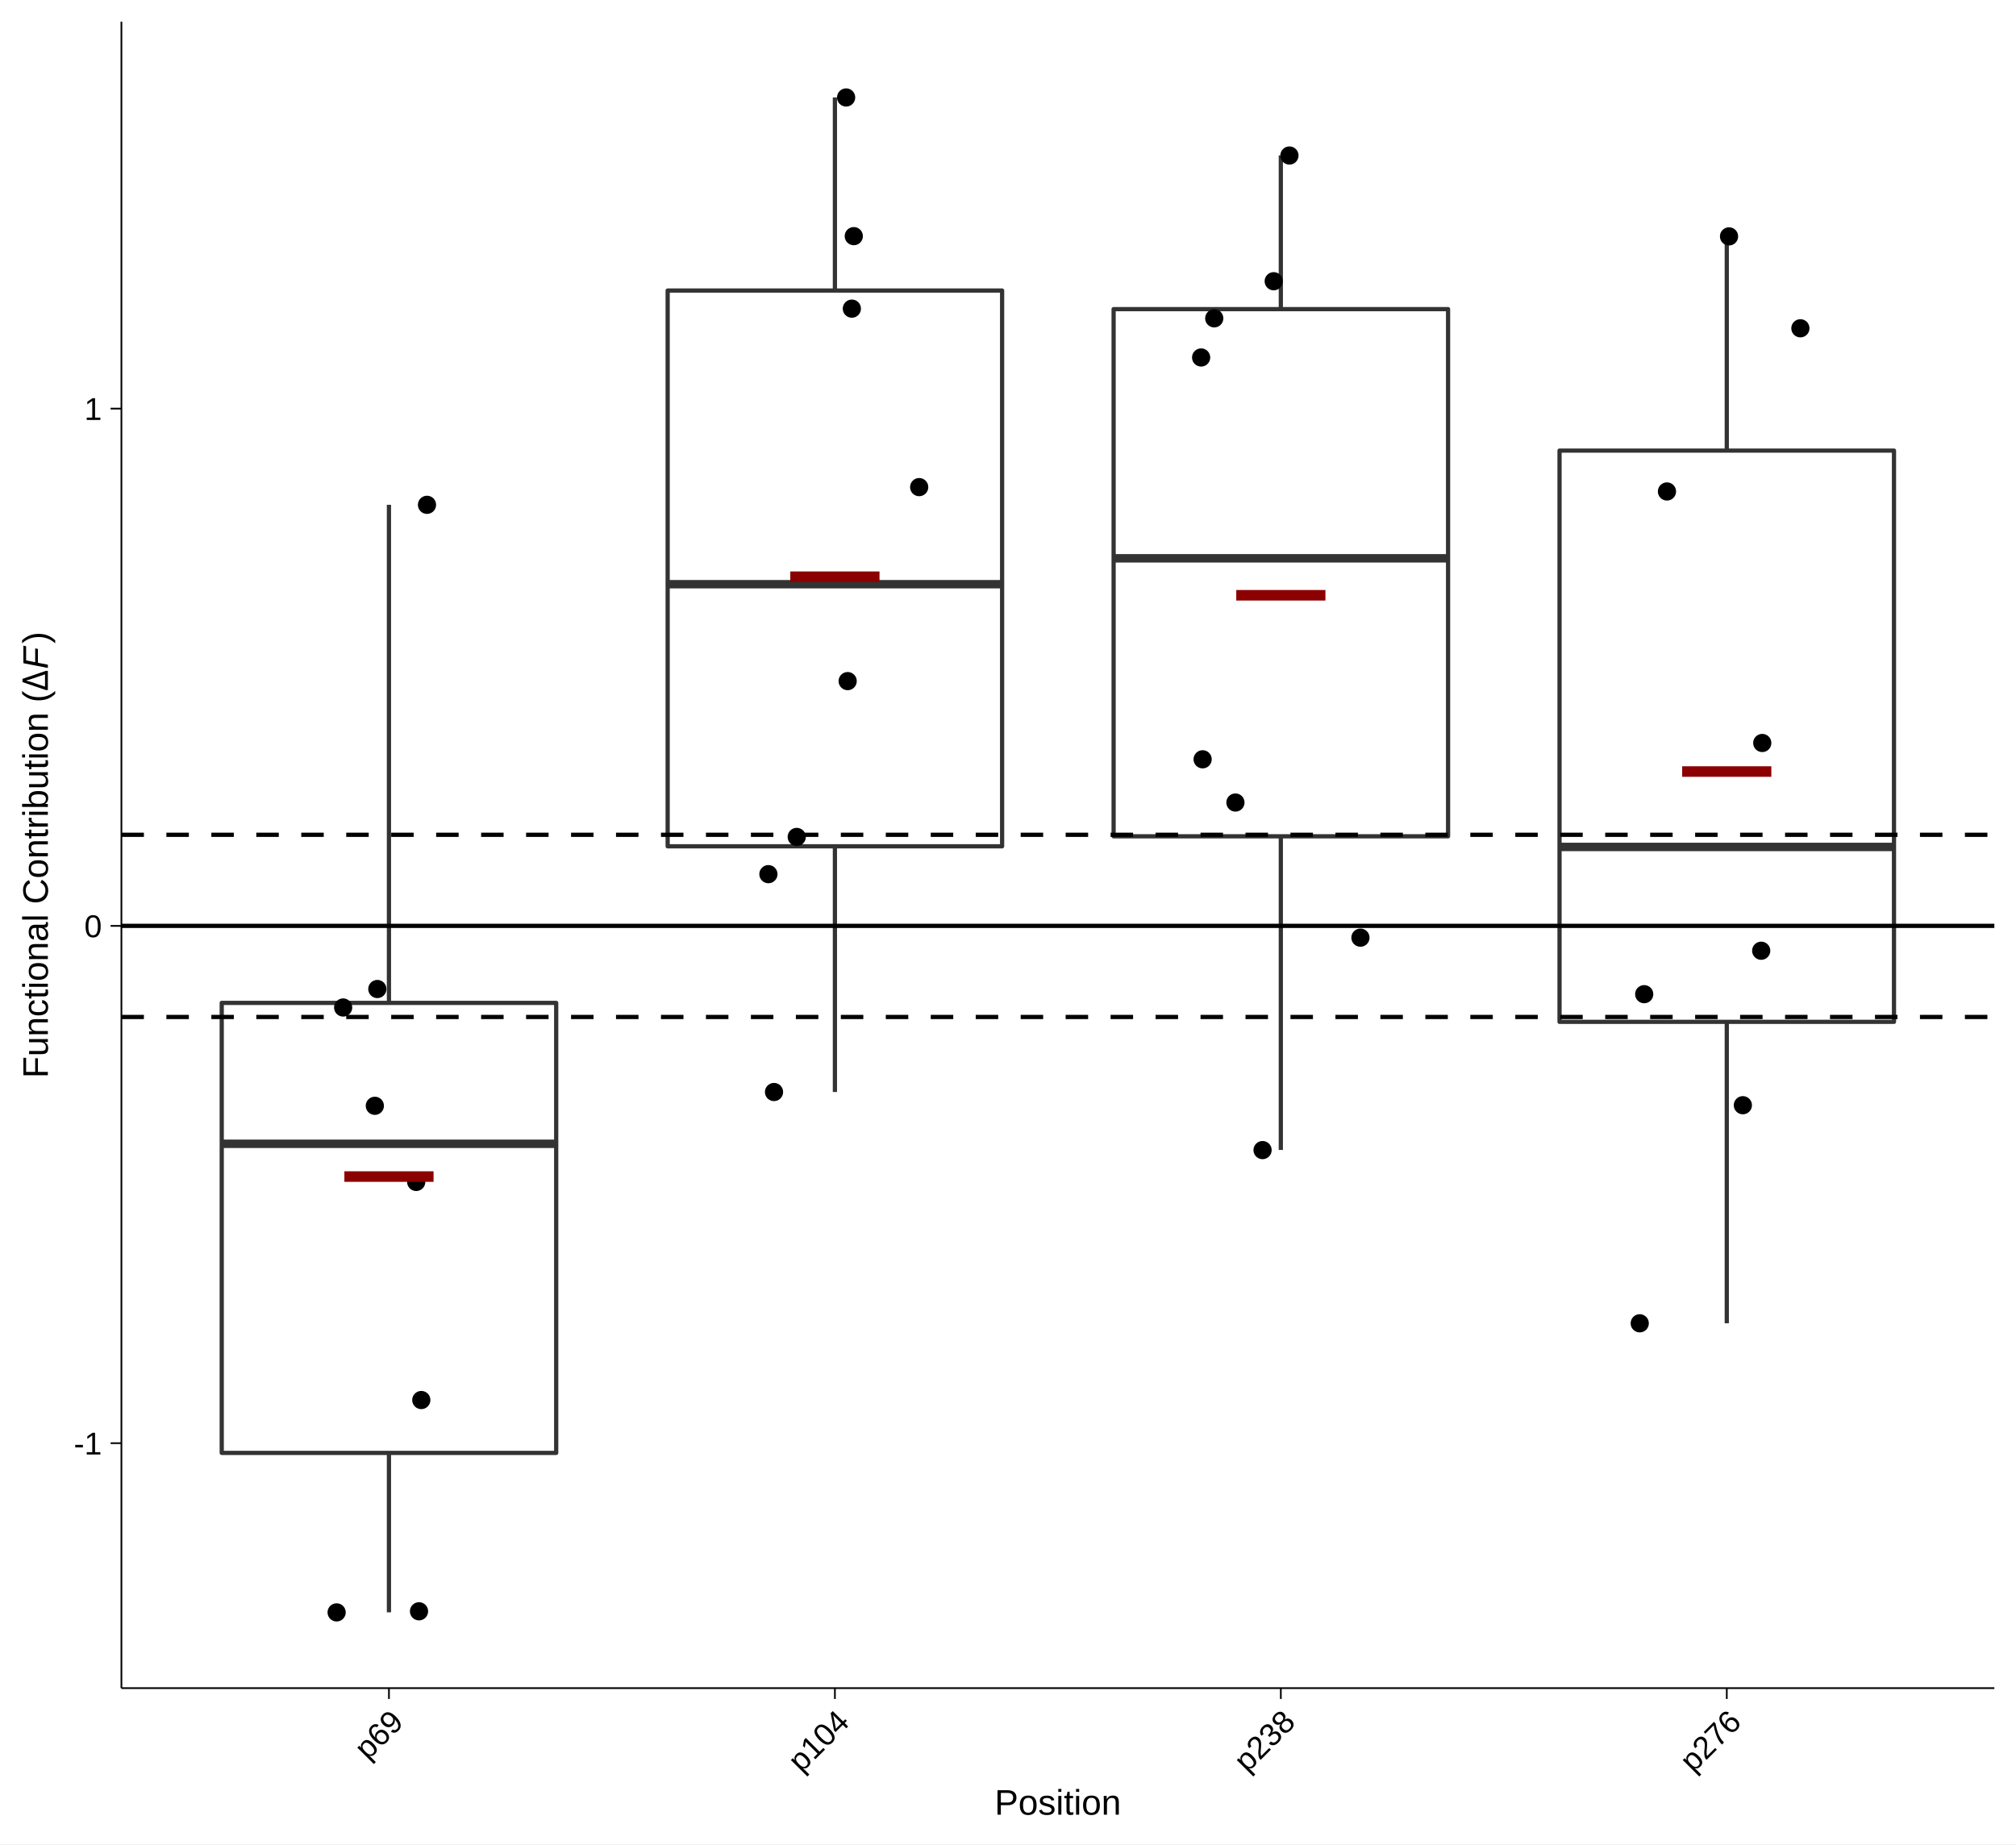
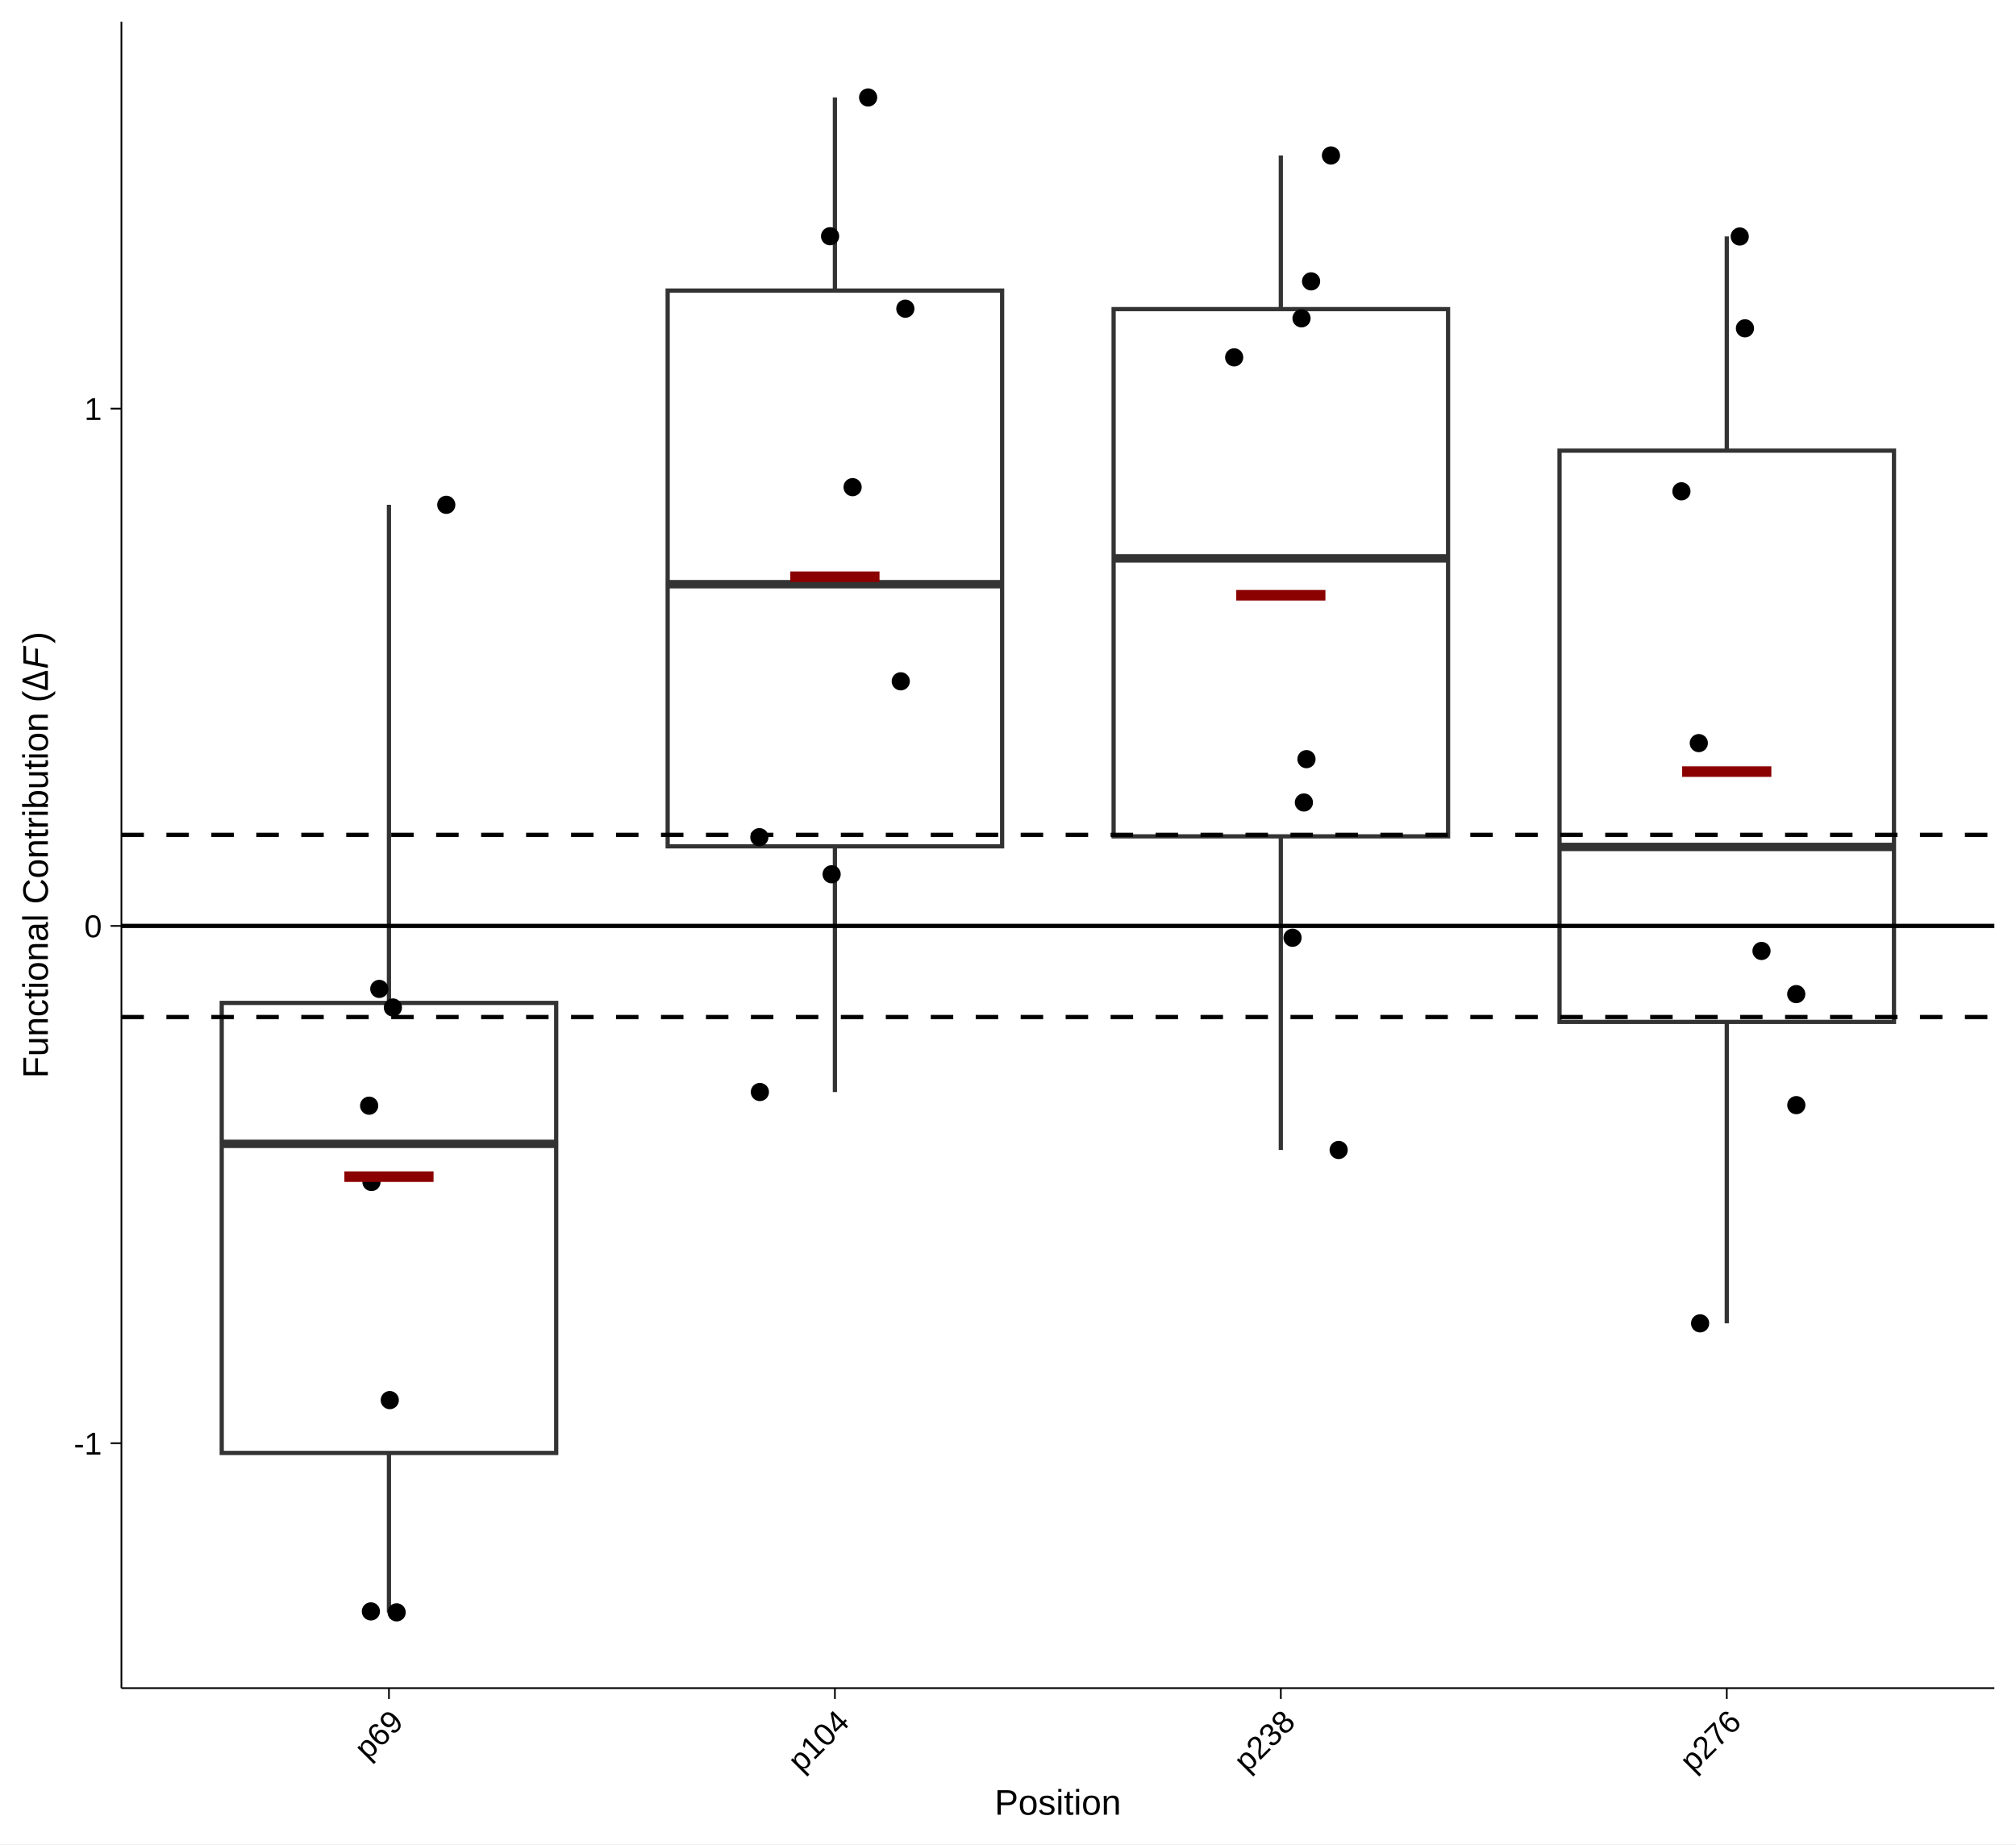
<svg xmlns="http://www.w3.org/2000/svg" class="svglite" width="510.24pt" height="466.77pt" viewBox="0 0 510.24 466.77">
  <defs>
    <style type="text/css">
    .svglite line, .svglite polyline, .svglite polygon, .svglite path, .svglite rect, .svglite circle {
      fill: none;
      stroke: #000000;
      stroke-linecap: round;
      stroke-linejoin: round;
      stroke-miterlimit: 10.00;
+     }
+     .svglite text {
+       white-space: pre;
    }
  </style>
  </defs>
  <rect width="100%" height="100%" style="stroke: none; fill: #FFFFFF;" />
  <defs>
    <clipPath id="cpMC4wMHw1MTAuMjR8MC4wMHw0NjYuNzc=">
      <rect x="0.00" y="0.00" width="510.24" height="466.77" />
    </clipPath>
  </defs>
  <g clip-path="url(#cpMC4wMHw1MTAuMjR8MC4wMHw0NjYuNzc=)">
    <rect x="0.00" y="0.00" width="510.24" height="466.77" style="stroke-width: 1.07; stroke: #FFFFFF; fill: #FFFFFF;" />
  </g>
  <defs>
    <clipPath id="cpMzAuNzN8NTA0Ljc2fDUuNDh8NDI3LjI3">
      <rect x="30.73" y="5.48" width="474.03" height="421.79" />
    </clipPath>
  </defs>
  <g clip-path="url(#cpMzAuNzN8NTA0Ljc2fDUuNDh8NDI3LjI3)">
    <rect x="30.73" y="5.48" width="474.03" height="421.79" style="stroke-width: 1.07; stroke: none; fill: #FFFFFF;" />
-     <line x1="98.44" y1="253.83" x2="98.44" y2="127.77" style="stroke-width: 1.07; stroke: #333333; stroke-linecap: butt;" />
-     <line x1="98.44" y1="367.73" x2="98.44" y2="408.08" style="stroke-width: 1.07; stroke: #333333; stroke-linecap: butt;" />
-     <polygon points="56.12,253.83 56.12,367.73 140.77,367.73 140.77,253.83 56.12,253.83 " style="stroke-width: 1.07; stroke: #333333; fill: #FFFFFF;" />
-     <line x1="56.12" y1="289.50" x2="140.77" y2="289.50" style="stroke-width: 2.13; stroke: #333333; stroke-linecap: butt;" />
+     <line x1="98.44" y1="253.84" x2="98.44" y2="127.77" style="stroke-width: 1.07; stroke: #333333; stroke-linecap: butt;" />
+     <line x1="98.44" y1="367.74" x2="98.44" y2="408.10" style="stroke-width: 1.07; stroke: #333333; stroke-linecap: butt;" />
+     <polygon points="56.12,253.84 56.12,367.74 140.77,367.74 140.77,253.84 56.12,253.84 " style="stroke-width: 1.07; stroke: #333333; stroke-linecap: butt; stroke-linejoin: miter; fill: #FFFFFF;" />
+     <line x1="56.12" y1="289.51" x2="140.77" y2="289.51" style="stroke-width: 2.13; stroke: #333333; stroke-linecap: butt; stroke-linejoin: miter;" />
    <line x1="211.31" y1="73.54" x2="211.31" y2="24.65" style="stroke-width: 1.07; stroke: #333333; stroke-linecap: butt;" />
-     <line x1="211.31" y1="214.20" x2="211.31" y2="276.38" style="stroke-width: 1.07; stroke: #333333; stroke-linecap: butt;" />
-     <polygon points="168.98,73.54 168.98,214.20 253.63,214.20 253.63,73.54 168.98,73.54 " style="stroke-width: 1.07; stroke: #333333; fill: #FFFFFF;" />
-     <line x1="168.98" y1="147.86" x2="253.63" y2="147.86" style="stroke-width: 2.13; stroke: #333333; stroke-linecap: butt;" />
+     <line x1="211.31" y1="214.21" x2="211.31" y2="276.40" style="stroke-width: 1.07; stroke: #333333; stroke-linecap: butt;" />
+     <polygon points="168.98,73.54 168.98,214.21 253.63,214.21 253.63,73.54 168.98,73.54 " style="stroke-width: 1.07; stroke: #333333; stroke-linecap: butt; stroke-linejoin: miter; fill: #FFFFFF;" />
+     <line x1="168.98" y1="147.86" x2="253.63" y2="147.86" style="stroke-width: 2.13; stroke: #333333; stroke-linecap: butt; stroke-linejoin: miter;" />
    <line x1="324.17" y1="78.24" x2="324.17" y2="39.33" style="stroke-width: 1.07; stroke: #333333; stroke-linecap: butt;" />
-     <line x1="324.17" y1="211.67" x2="324.17" y2="291.06" style="stroke-width: 1.07; stroke: #333333; stroke-linecap: butt;" />
-     <polygon points="281.85,78.24 281.85,211.67 366.50,211.67 366.50,78.24 281.85,78.24 " style="stroke-width: 1.07; stroke: #333333; fill: #FFFFFF;" />
-     <line x1="281.85" y1="141.31" x2="366.50" y2="141.31" style="stroke-width: 2.13; stroke: #333333; stroke-linecap: butt;" />
-     <line x1="437.04" y1="114.05" x2="437.04" y2="59.84" style="stroke-width: 1.07; stroke: #333333; stroke-linecap: butt;" />
-     <line x1="437.04" y1="258.63" x2="437.04" y2="334.92" style="stroke-width: 1.07; stroke: #333333; stroke-linecap: butt;" />
-     <polygon points="394.71,114.05 394.71,258.63 479.36,258.63 479.36,114.05 394.71,114.05 " style="stroke-width: 1.07; stroke: #333333; fill: #FFFFFF;" />
-     <line x1="394.71" y1="214.36" x2="479.36" y2="214.36" style="stroke-width: 2.13; stroke: #333333; stroke-linecap: butt;" />
-     <circle cx="106.05" cy="407.82" r="1.95" style="stroke-width: 0.71; fill: #000000;" />
-     <circle cx="95.50" cy="250.32" r="1.95" style="stroke-width: 0.71; fill: #000000;" />
-     <circle cx="86.85" cy="255.00" r="1.95" style="stroke-width: 0.71; fill: #000000;" />
-     <circle cx="108.07" cy="127.77" r="1.95" style="stroke-width: 0.71; fill: #000000;" />
-     <circle cx="106.63" cy="354.35" r="1.95" style="stroke-width: 0.71; fill: #000000;" />
-     <circle cx="105.34" cy="299.15" r="1.95" style="stroke-width: 0.71; fill: #000000;" />
-     <circle cx="85.20" cy="408.10" r="1.95" style="stroke-width: 0.71; fill: #000000;" />
-     <circle cx="94.87" cy="279.88" r="1.95" style="stroke-width: 0.71; fill: #000000;" />
-     <circle cx="215.60" cy="78.12" r="1.95" style="stroke-width: 0.71; fill: #000000;" />
-     <circle cx="214.54" cy="172.39" r="1.95" style="stroke-width: 0.71; fill: #000000;" />
-     <circle cx="232.64" cy="123.29" r="1.95" style="stroke-width: 0.71; fill: #000000;" />
-     <circle cx="216.09" cy="59.77" r="1.95" style="stroke-width: 0.71; fill: #000000;" />
-     <circle cx="214.15" cy="24.67" r="1.95" style="stroke-width: 0.71; fill: #000000;" />
-     <circle cx="194.48" cy="221.25" r="1.95" style="stroke-width: 0.71; fill: #000000;" />
-     <circle cx="195.90" cy="276.39" r="1.95" style="stroke-width: 0.71; fill: #000000;" />
-     <circle cx="201.65" cy="211.83" r="1.95" style="stroke-width: 0.71; fill: #000000;" />
-     <circle cx="304.38" cy="192.18" r="1.95" style="stroke-width: 0.71; fill: #000000;" />
-     <circle cx="312.68" cy="203.12" r="1.95" style="stroke-width: 0.71; fill: #000000;" />
-     <circle cx="344.32" cy="237.32" r="1.95" style="stroke-width: 0.71; fill: #000000;" />
-     <circle cx="304.00" cy="90.48" r="1.95" style="stroke-width: 0.71; fill: #000000;" />
-     <circle cx="326.35" cy="39.36" r="1.95" style="stroke-width: 0.71; fill: #000000;" />
-     <circle cx="307.32" cy="80.57" r="1.95" style="stroke-width: 0.71; fill: #000000;" />
-     <circle cx="319.55" cy="291.09" r="1.95" style="stroke-width: 0.71; fill: #000000;" />
-     <circle cx="322.37" cy="71.18" r="1.95" style="stroke-width: 0.71; fill: #000000;" />
-     <circle cx="445.75" cy="240.63" r="1.95" style="stroke-width: 0.71; fill: #000000;" />
-     <circle cx="416.14" cy="251.63" r="1.95" style="stroke-width: 0.71; fill: #000000;" />
-     <circle cx="415.01" cy="334.93" r="1.95" style="stroke-width: 0.71; fill: #000000;" />
-     <circle cx="446.02" cy="188.05" r="1.95" style="stroke-width: 0.71; fill: #000000;" />
-     <circle cx="455.67" cy="83.09" r="1.95" style="stroke-width: 0.71; fill: #000000;" />
-     <circle cx="421.90" cy="124.39" r="1.95" style="stroke-width: 0.71; fill: #000000;" />
-     <circle cx="441.11" cy="279.73" r="1.95" style="stroke-width: 0.71; fill: #000000;" />
-     <circle cx="437.61" cy="59.83" r="1.95" style="stroke-width: 0.71; fill: #000000;" />
-     <line x1="30.73" y1="234.34" x2="504.76" y2="234.34" style="stroke-width: 1.07; stroke-linecap: butt;" />
-     <line x1="30.73" y1="211.29" x2="504.76" y2="211.29" style="stroke-width: 1.07; stroke-dasharray: 5.69,5.69; stroke-linecap: butt;" />
-     <line x1="30.73" y1="257.40" x2="504.76" y2="257.40" style="stroke-width: 1.07; stroke-dasharray: 5.69,5.69; stroke-linecap: butt;" />
-     <line x1="87.16" y1="297.79" x2="109.73" y2="297.79" style="stroke-width: 2.67; stroke: #8B0000; stroke-linecap: butt;" />
-     <line x1="200.02" y1="145.97" x2="222.60" y2="145.97" style="stroke-width: 2.67; stroke: #8B0000; stroke-linecap: butt;" />
-     <line x1="312.89" y1="150.66" x2="335.46" y2="150.66" style="stroke-width: 2.67; stroke: #8B0000; stroke-linecap: butt;" />
-     <line x1="425.75" y1="195.28" x2="448.32" y2="195.28" style="stroke-width: 2.67; stroke: #8B0000; stroke-linecap: butt;" />
+     <line x1="324.17" y1="211.68" x2="324.17" y2="291.07" style="stroke-width: 1.07; stroke: #333333; stroke-linecap: butt;" />
+     <polygon points="281.85,78.24 281.85,211.68 366.50,211.68 366.50,78.24 281.85,78.24 " style="stroke-width: 1.07; stroke: #333333; stroke-linecap: butt; stroke-linejoin: miter; fill: #FFFFFF;" />
+     <line x1="281.85" y1="141.32" x2="366.50" y2="141.32" style="stroke-width: 2.13; stroke: #333333; stroke-linecap: butt; stroke-linejoin: miter;" />
+     <line x1="437.04" y1="114.06" x2="437.04" y2="59.84" style="stroke-width: 1.07; stroke: #333333; stroke-linecap: butt;" />
+     <line x1="437.04" y1="258.65" x2="437.04" y2="334.94" style="stroke-width: 1.07; stroke: #333333; stroke-linecap: butt;" />
+     <polygon points="394.71,114.06 394.71,258.65 479.36,258.65 479.36,114.06 394.71,114.06 " style="stroke-width: 1.07; stroke: #333333; stroke-linecap: butt; stroke-linejoin: miter; fill: #FFFFFF;" />
+     <line x1="394.71" y1="214.36" x2="479.36" y2="214.36" style="stroke-width: 2.13; stroke: #333333; stroke-linecap: butt; stroke-linejoin: miter;" />
+     <circle cx="93.87" cy="407.85" r="1.95" style="stroke-width: 0.71; fill: #000000;" />
+     <circle cx="96.00" cy="250.29" r="1.95" style="stroke-width: 0.71; fill: #000000;" />
+     <circle cx="99.44" cy="255.00" r="1.95" style="stroke-width: 0.71; fill: #000000;" />
+     <circle cx="112.95" cy="127.77" r="1.95" style="stroke-width: 0.71; fill: #000000;" />
+     <circle cx="98.65" cy="354.37" r="1.95" style="stroke-width: 0.71; fill: #000000;" />
+     <circle cx="94.02" cy="299.17" r="1.95" style="stroke-width: 0.71; fill: #000000;" />
+     <circle cx="100.39" cy="408.09" r="1.95" style="stroke-width: 0.71; fill: #000000;" />
+     <circle cx="93.43" cy="279.85" r="1.95" style="stroke-width: 0.71; fill: #000000;" />
+     <circle cx="229.14" cy="78.13" r="1.95" style="stroke-width: 0.71; fill: #000000;" />
+     <circle cx="227.98" cy="172.44" r="1.95" style="stroke-width: 0.71; fill: #000000;" />
+     <circle cx="215.79" cy="123.30" r="1.95" style="stroke-width: 0.71; fill: #000000;" />
+     <circle cx="210.09" cy="59.79" r="1.95" style="stroke-width: 0.71; fill: #000000;" />
+     <circle cx="219.72" cy="24.67" r="1.95" style="stroke-width: 0.71; fill: #000000;" />
+     <circle cx="210.48" cy="221.28" r="1.95" style="stroke-width: 0.71; fill: #000000;" />
+     <circle cx="192.32" cy="276.39" r="1.95" style="stroke-width: 0.71; fill: #000000;" />
+     <circle cx="192.19" cy="211.89" r="1.95" style="stroke-width: 0.71; fill: #000000;" />
+     <circle cx="330.66" cy="192.14" r="1.95" style="stroke-width: 0.71; fill: #000000;" />
+     <circle cx="330.01" cy="203.11" r="1.95" style="stroke-width: 0.71; fill: #000000;" />
+     <circle cx="327.14" cy="237.35" r="1.95" style="stroke-width: 0.71; fill: #000000;" />
+     <circle cx="312.36" cy="90.45" r="1.95" style="stroke-width: 0.71; fill: #000000;" />
+     <circle cx="336.86" cy="39.35" r="1.95" style="stroke-width: 0.71; fill: #000000;" />
+     <circle cx="329.41" cy="80.57" r="1.95" style="stroke-width: 0.71; fill: #000000;" />
+     <circle cx="338.81" cy="291.06" r="1.95" style="stroke-width: 0.71; fill: #000000;" />
+     <circle cx="331.83" cy="71.21" r="1.95" style="stroke-width: 0.71; fill: #000000;" />
+     <circle cx="445.83" cy="240.69" r="1.95" style="stroke-width: 0.71; fill: #000000;" />
+     <circle cx="454.62" cy="251.61" r="1.95" style="stroke-width: 0.71; fill: #000000;" />
+     <circle cx="430.29" cy="334.94" r="1.95" style="stroke-width: 0.71; fill: #000000;" />
+     <circle cx="429.96" cy="188.08" r="1.95" style="stroke-width: 0.71; fill: #000000;" />
+     <circle cx="441.64" cy="83.10" r="1.95" style="stroke-width: 0.71; fill: #000000;" />
+     <circle cx="425.56" cy="124.35" r="1.95" style="stroke-width: 0.71; fill: #000000;" />
+     <circle cx="454.64" cy="279.71" r="1.95" style="stroke-width: 0.71; fill: #000000;" />
+     <circle cx="440.32" cy="59.86" r="1.95" style="stroke-width: 0.71; fill: #000000;" />
+     <line x1="30.73" y1="234.35" x2="504.76" y2="234.35" style="stroke-width: 1.07; stroke-linecap: butt;" />
+     <line x1="30.73" y1="211.30" x2="504.76" y2="211.30" style="stroke-width: 1.07; stroke-dasharray: 5.69,5.69; stroke-linecap: butt;" />
+     <line x1="30.73" y1="257.41" x2="504.76" y2="257.41" style="stroke-width: 1.07; stroke-dasharray: 5.69,5.69; stroke-linecap: butt;" />
+     <line x1="87.16" y1="297.81" x2="109.73" y2="297.81" style="stroke-width: 2.67; stroke: #8B0000; stroke-linecap: butt; stroke-linejoin: miter;" />
+     <line x1="200.02" y1="145.97" x2="222.60" y2="145.97" style="stroke-width: 2.67; stroke: #8B0000; stroke-linecap: butt; stroke-linejoin: miter;" />
+     <line x1="312.89" y1="150.66" x2="335.46" y2="150.66" style="stroke-width: 2.67; stroke: #8B0000; stroke-linecap: butt; stroke-linejoin: miter;" />
+     <line x1="425.75" y1="195.29" x2="448.32" y2="195.29" style="stroke-width: 2.67; stroke: #8B0000; stroke-linecap: butt; stroke-linejoin: miter;" />
  </g>
  <g clip-path="url(#cpMC4wMHw1MTAuMjR8MC4wMHw0NjYuNzc=)">
    <polyline points="30.73,427.27 30.73,5.48 " style="stroke-width: 0.43; stroke-linecap: butt;" />
-     <text x="25.79" y="368.14" text-anchor="end" style="font-size: 8.00px; font-family: Arial;" textLength="7.11px" lengthAdjust="spacingAndGlyphs">-1</text>
-     <text x="25.79" y="237.21" text-anchor="end" style="font-size: 8.00px; font-family: Arial;" textLength="4.45px" lengthAdjust="spacingAndGlyphs">0</text>
-     <text x="25.79" y="106.29" text-anchor="end" style="font-size: 8.00px; font-family: Arial;" textLength="4.45px" lengthAdjust="spacingAndGlyphs">1</text>
-     <polyline points="27.99,365.27 30.73,365.27 " style="stroke-width: 0.43; stroke-linecap: butt;" />
-     <polyline points="27.99,234.34 30.73,234.34 " style="stroke-width: 0.43; stroke-linecap: butt;" />
+     <text x="25.79" y="368.15" text-anchor="end" style="font-size: 8.00px; font-family: &quot;Arial&quot;;" textLength="7.11px" lengthAdjust="spacingAndGlyphs">-1</text>
+     <text x="25.79" y="237.22" text-anchor="end" style="font-size: 8.00px; font-family: &quot;Arial&quot;;" textLength="4.45px" lengthAdjust="spacingAndGlyphs">0</text>
+     <text x="25.79" y="106.29" text-anchor="end" style="font-size: 8.00px; font-family: &quot;Arial&quot;;" textLength="4.45px" lengthAdjust="spacingAndGlyphs">1</text>
+     <polyline points="27.99,365.28 30.73,365.28 " style="stroke-width: 0.43; stroke-linecap: butt;" />
+     <polyline points="27.99,234.35 30.73,234.35 " style="stroke-width: 0.43; stroke-linecap: butt;" />
    <polyline points="27.99,103.42 30.73,103.42 " style="stroke-width: 0.43; stroke-linecap: butt;" />
    <polyline points="30.73,427.27 504.76,427.27 " style="stroke-width: 0.43; stroke-linecap: butt;" />
    <polyline points="98.44,430.01 98.44,427.27 " style="stroke-width: 0.43; stroke-linecap: butt;" />
    <polyline points="211.31,430.01 211.31,427.27 " style="stroke-width: 0.43; stroke-linecap: butt;" />
    <polyline points="324.17,430.01 324.17,427.27 " style="stroke-width: 0.43; stroke-linecap: butt;" />
    <polyline points="437.04,430.01 437.04,427.27 " style="stroke-width: 0.43; stroke-linecap: butt;" />
-     <text transform="translate(102.50,436.26) rotate(-45)" text-anchor="end" style="font-size: 8.00px; font-family: Arial;" textLength="13.35px" lengthAdjust="spacingAndGlyphs">p69</text>
-     <text transform="translate(215.37,436.26) rotate(-45)" text-anchor="end" style="font-size: 8.00px; font-family: Arial;" textLength="17.80px" lengthAdjust="spacingAndGlyphs">p104</text>
-     <text transform="translate(328.23,436.26) rotate(-45)" text-anchor="end" style="font-size: 8.00px; font-family: Arial;" textLength="17.80px" lengthAdjust="spacingAndGlyphs">p238</text>
-     <text transform="translate(441.10,436.26) rotate(-45)" text-anchor="end" style="font-size: 8.00px; font-family: Arial;" textLength="17.80px" lengthAdjust="spacingAndGlyphs">p276</text>
-     <text x="267.74" y="459.30" text-anchor="middle" style="font-size: 9.00px; font-family: Arial;" textLength="32.02px" lengthAdjust="spacingAndGlyphs">Position</text>
-     <text transform="translate(12.11,272.88) rotate(-90)" style="font-size: 9.00px; font-family: Arial;" textLength="98.04px" lengthAdjust="spacingAndGlyphs">Functional Contribution (</text>
-     <text transform="translate(12.11,174.84) rotate(-90)" style="font-size: 9.00px; font-family: Symbol;" textLength="5.51px" lengthAdjust="spacingAndGlyphs">Δ</text>
-     <text transform="translate(12.11,169.34) rotate(-90)" style="font-size: 9.00px; font-style: italic; font-family: Arial;" textLength="5.50px" lengthAdjust="spacingAndGlyphs">F</text>
-     <text transform="translate(12.11,162.87) rotate(-90)" style="font-size: 9.00px; font-family: Arial;" textLength="3.00px" lengthAdjust="spacingAndGlyphs">)</text>
+     <text transform="translate(102.50,436.26) rotate(-45)" text-anchor="end" style="font-size: 8.00px; font-family: &quot;Arial&quot;;" textLength="13.35px" lengthAdjust="spacingAndGlyphs">p69</text>
+     <text transform="translate(215.37,436.26) rotate(-45)" text-anchor="end" style="font-size: 8.00px; font-family: &quot;Arial&quot;;" textLength="17.80px" lengthAdjust="spacingAndGlyphs">p104</text>
+     <text transform="translate(328.23,436.26) rotate(-45)" text-anchor="end" style="font-size: 8.00px; font-family: &quot;Arial&quot;;" textLength="17.80px" lengthAdjust="spacingAndGlyphs">p238</text>
+     <text transform="translate(441.10,436.26) rotate(-45)" text-anchor="end" style="font-size: 8.00px; font-family: &quot;Arial&quot;;" textLength="17.80px" lengthAdjust="spacingAndGlyphs">p276</text>
+     <text x="267.74" y="459.30" text-anchor="middle" style="font-size: 9.00px; font-family: &quot;Arial&quot;;" textLength="32.02px" lengthAdjust="spacingAndGlyphs">Position</text>
+     <text transform="translate(12.11,272.88) rotate(-90)" style="font-size: 9.00px; font-family: &quot;Arial&quot;;" textLength="98.04px" lengthAdjust="spacingAndGlyphs">Functional Contribution (</text>
+     <text transform="translate(12.11,174.84) rotate(-90)" style="font-size: 9.00px; font-family: &quot;Symbol&quot;;" textLength="5.51px" lengthAdjust="spacingAndGlyphs">Δ</text>
+     <text transform="translate(12.11,169.34) rotate(-90)" style="font-size: 9.00px; font-style: italic; font-family: &quot;Arial&quot;;" textLength="5.50px" lengthAdjust="spacingAndGlyphs">F</text>
+     <text transform="translate(12.11,162.87) rotate(-90)" style="font-size: 9.00px; font-family: &quot;Arial&quot;;" textLength="3.00px" lengthAdjust="spacingAndGlyphs">)</text>
  </g>
</svg>
